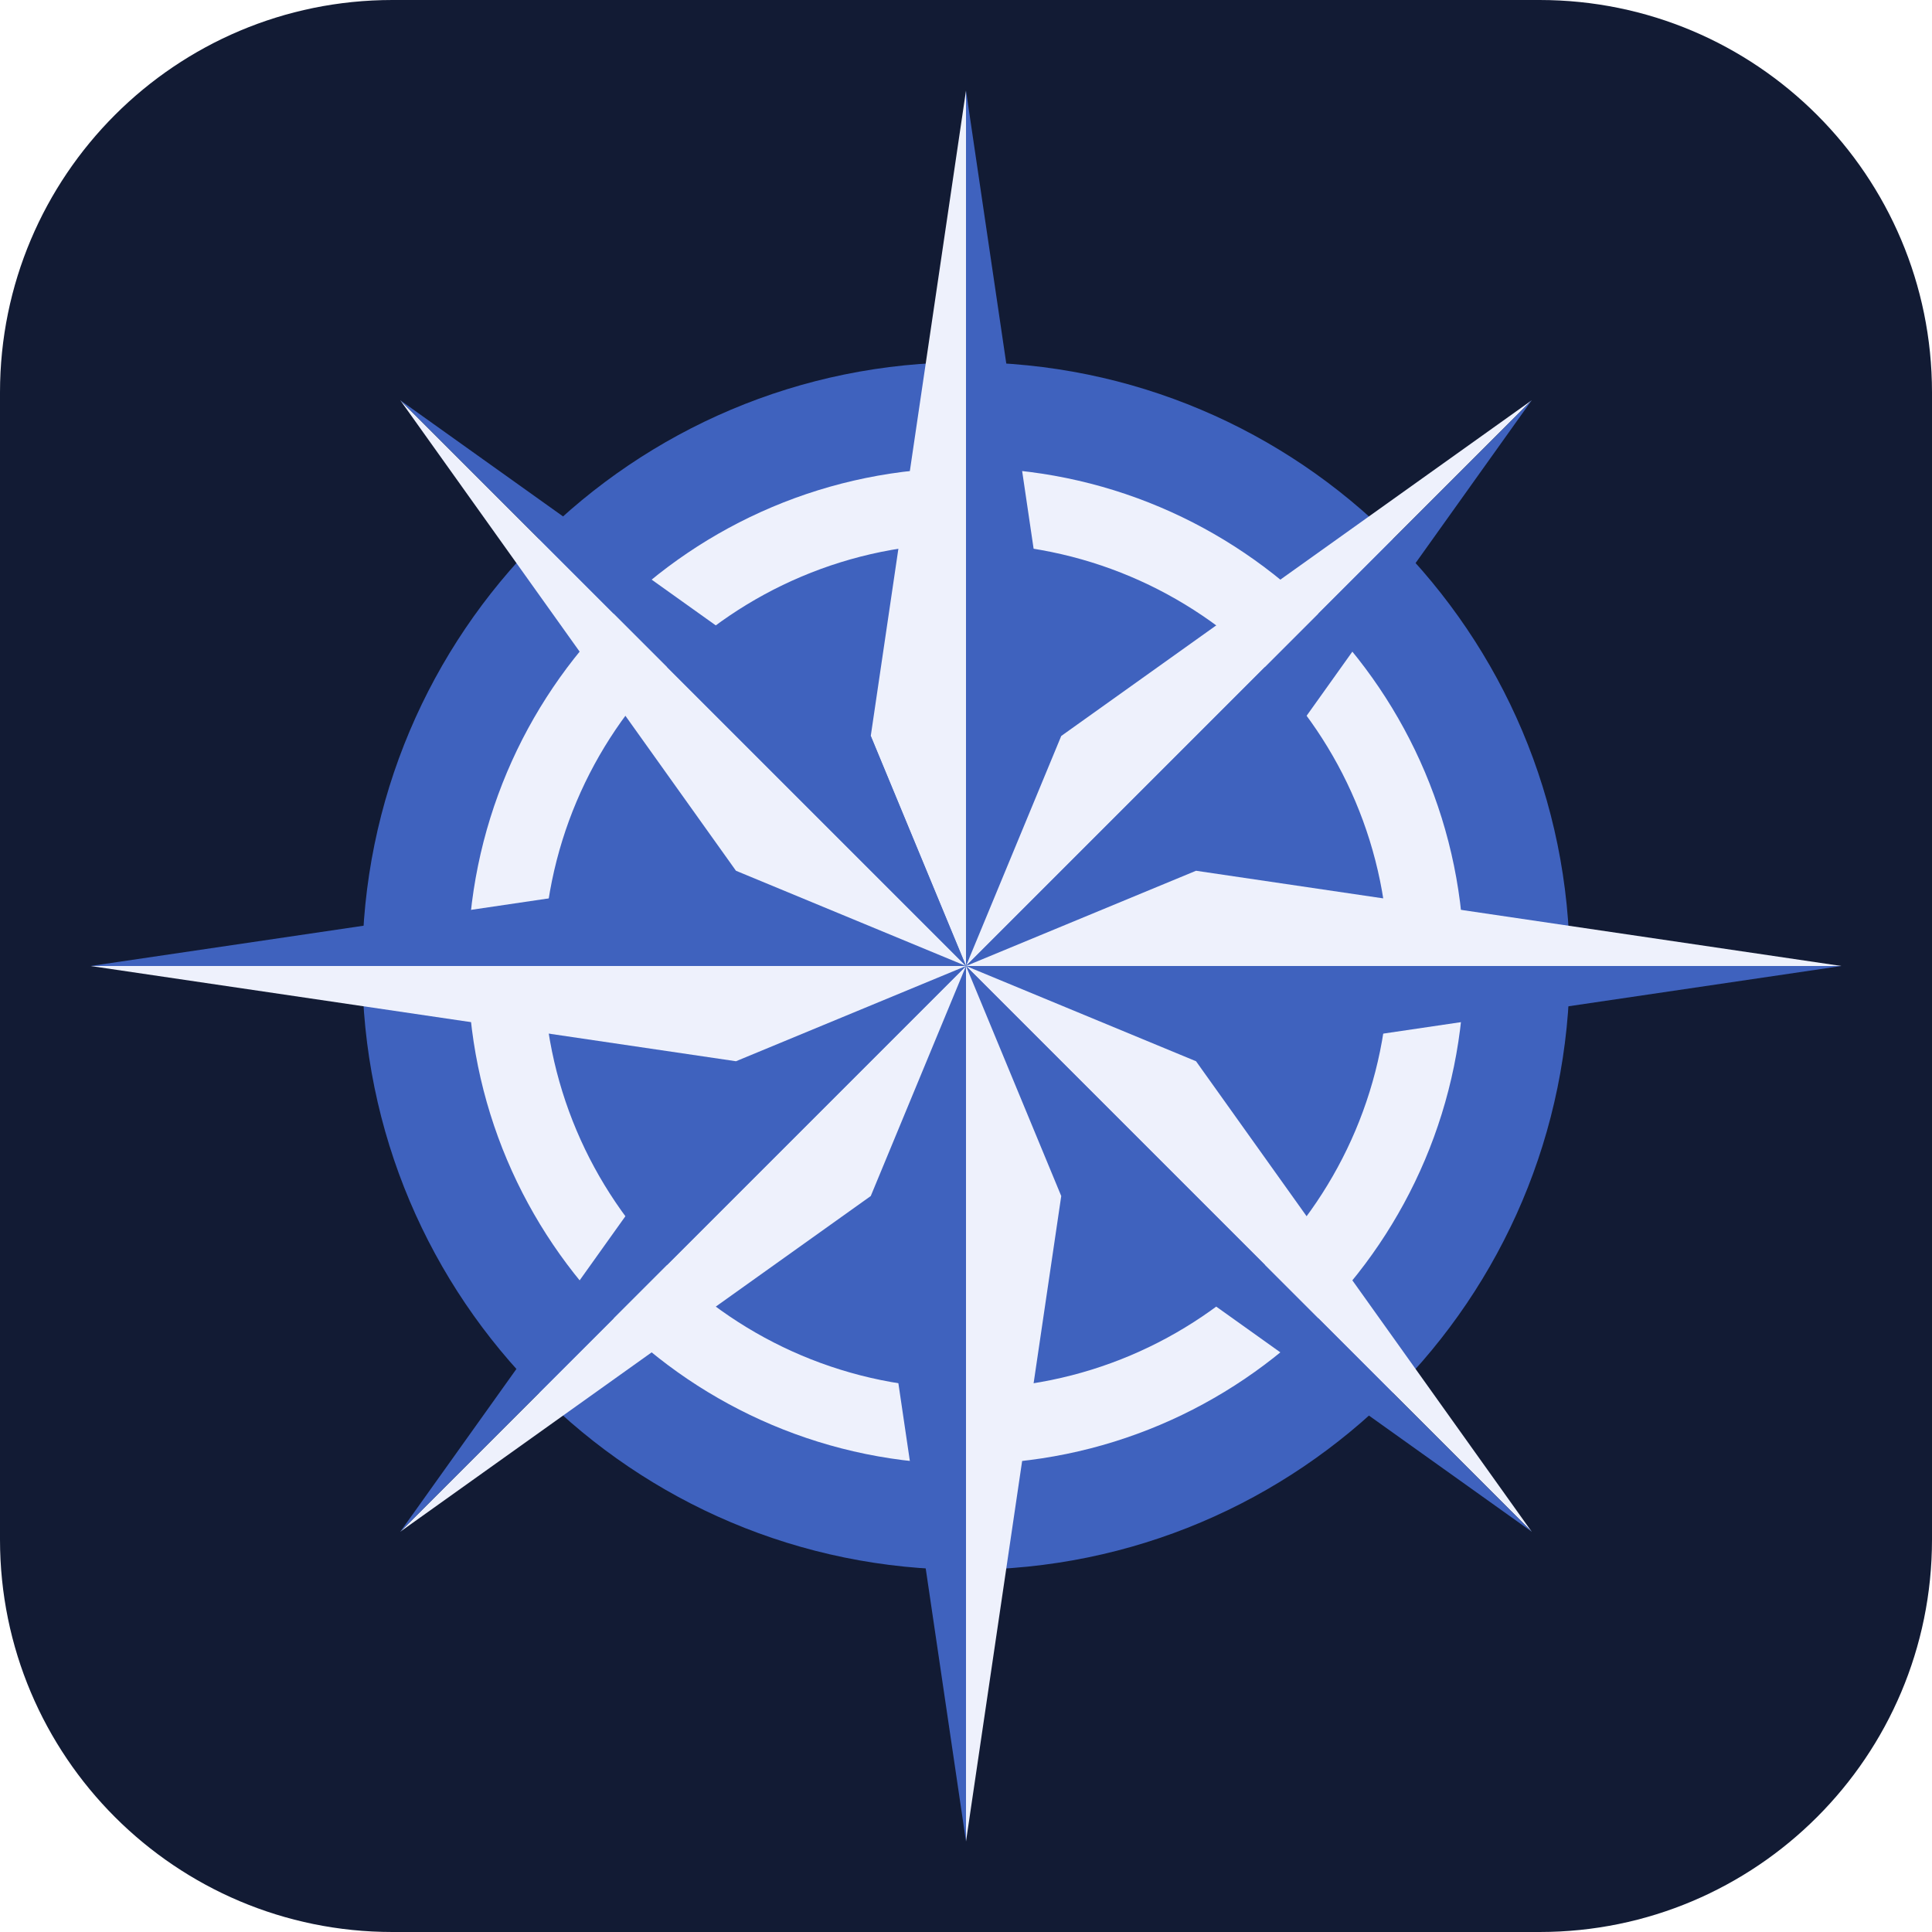
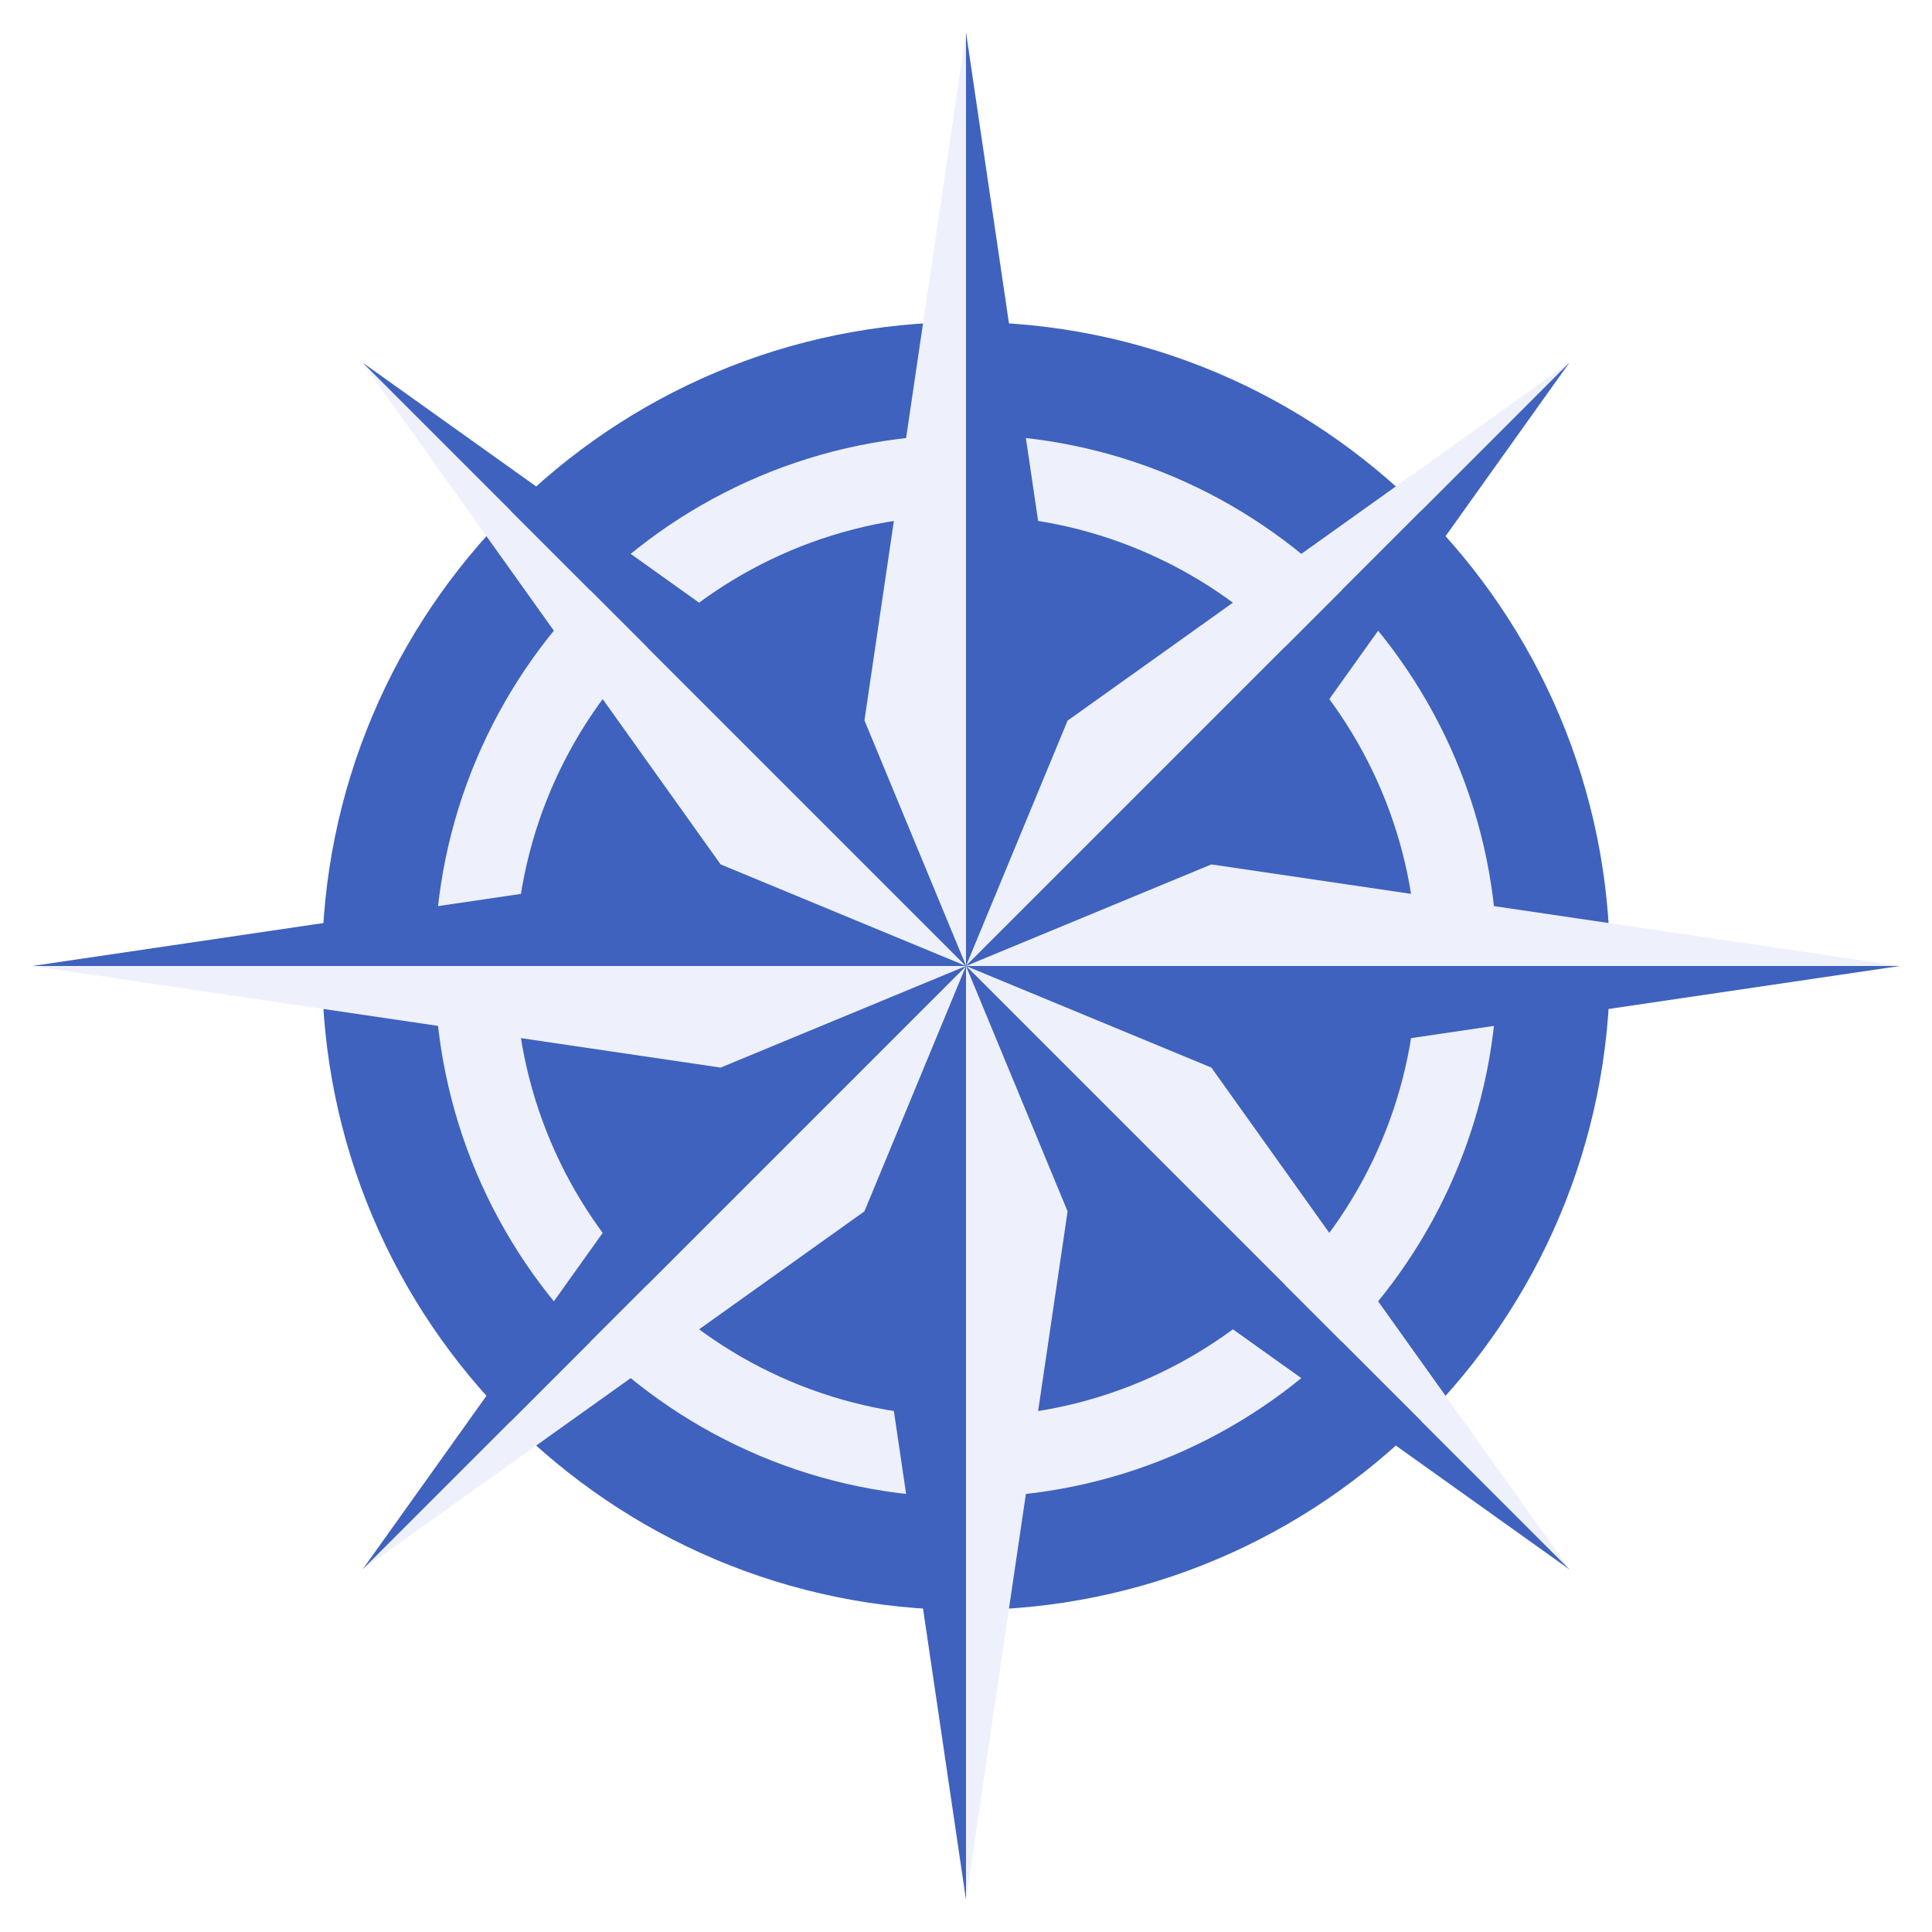
- <svg xmlns="http://www.w3.org/2000/svg" viewBox="-4 -4 128 128">
-   <rect x="-4" y="-4" width="128" height="128" rx="26" fill="#121b34" />
+ <svg xmlns="http://www.w3.org/2000/svg" viewBox="0 0 120 120">
  <circle cx="60" cy="60" r="40.00" fill="#3F62BE" />
  <circle cx="60" cy="60" r="30.50" fill="none" stroke="#EEF1FC" stroke-width="5.00" />
  <path d="M60.00 2.00 L53.69 44.76 L60.00 60.00 Z" fill="#EEF1FC" />
  <path d="M60.00 2.00 L66.31 44.76 L60.00 60.00 Z" fill="#3F62BE" />
  <path d="M97.48 22.52 L66.31 44.76 L60.00 60.00 Z" fill="#EEF1FC" />
  <path d="M97.48 22.52 L75.24 53.69 L60.00 60.00 Z" fill="#3F62BE" />
  <path d="M118.00 60.00 L75.24 53.69 L60.00 60.00 Z" fill="#EEF1FC" />
  <path d="M118.00 60.00 L75.24 66.31 L60.00 60.00 Z" fill="#3F62BE" />
  <path d="M97.48 97.48 L75.24 66.31 L60.00 60.00 Z" fill="#EEF1FC" />
  <path d="M97.48 97.48 L66.31 75.24 L60.00 60.00 Z" fill="#3F62BE" />
  <path d="M60.00 118.00 L66.31 75.24 L60.00 60.00 Z" fill="#EEF1FC" />
  <path d="M60.00 118.00 L53.69 75.24 L60.00 60.00 Z" fill="#3F62BE" />
  <path d="M22.52 97.48 L53.69 75.24 L60.00 60.00 Z" fill="#EEF1FC" />
  <path d="M22.52 97.48 L44.76 66.31 L60.00 60.00 Z" fill="#3F62BE" />
  <path d="M2.00 60.00 L44.76 66.31 L60.00 60.00 Z" fill="#EEF1FC" />
  <path d="M2.00 60.00 L44.76 53.69 L60.00 60.00 Z" fill="#3F62BE" />
  <path d="M22.52 22.52 L44.76 53.69 L60.00 60.00 Z" fill="#EEF1FC" />
  <path d="M22.52 22.52 L53.69 44.76 L60.00 60.00 Z" fill="#3F62BE" />
</svg>
